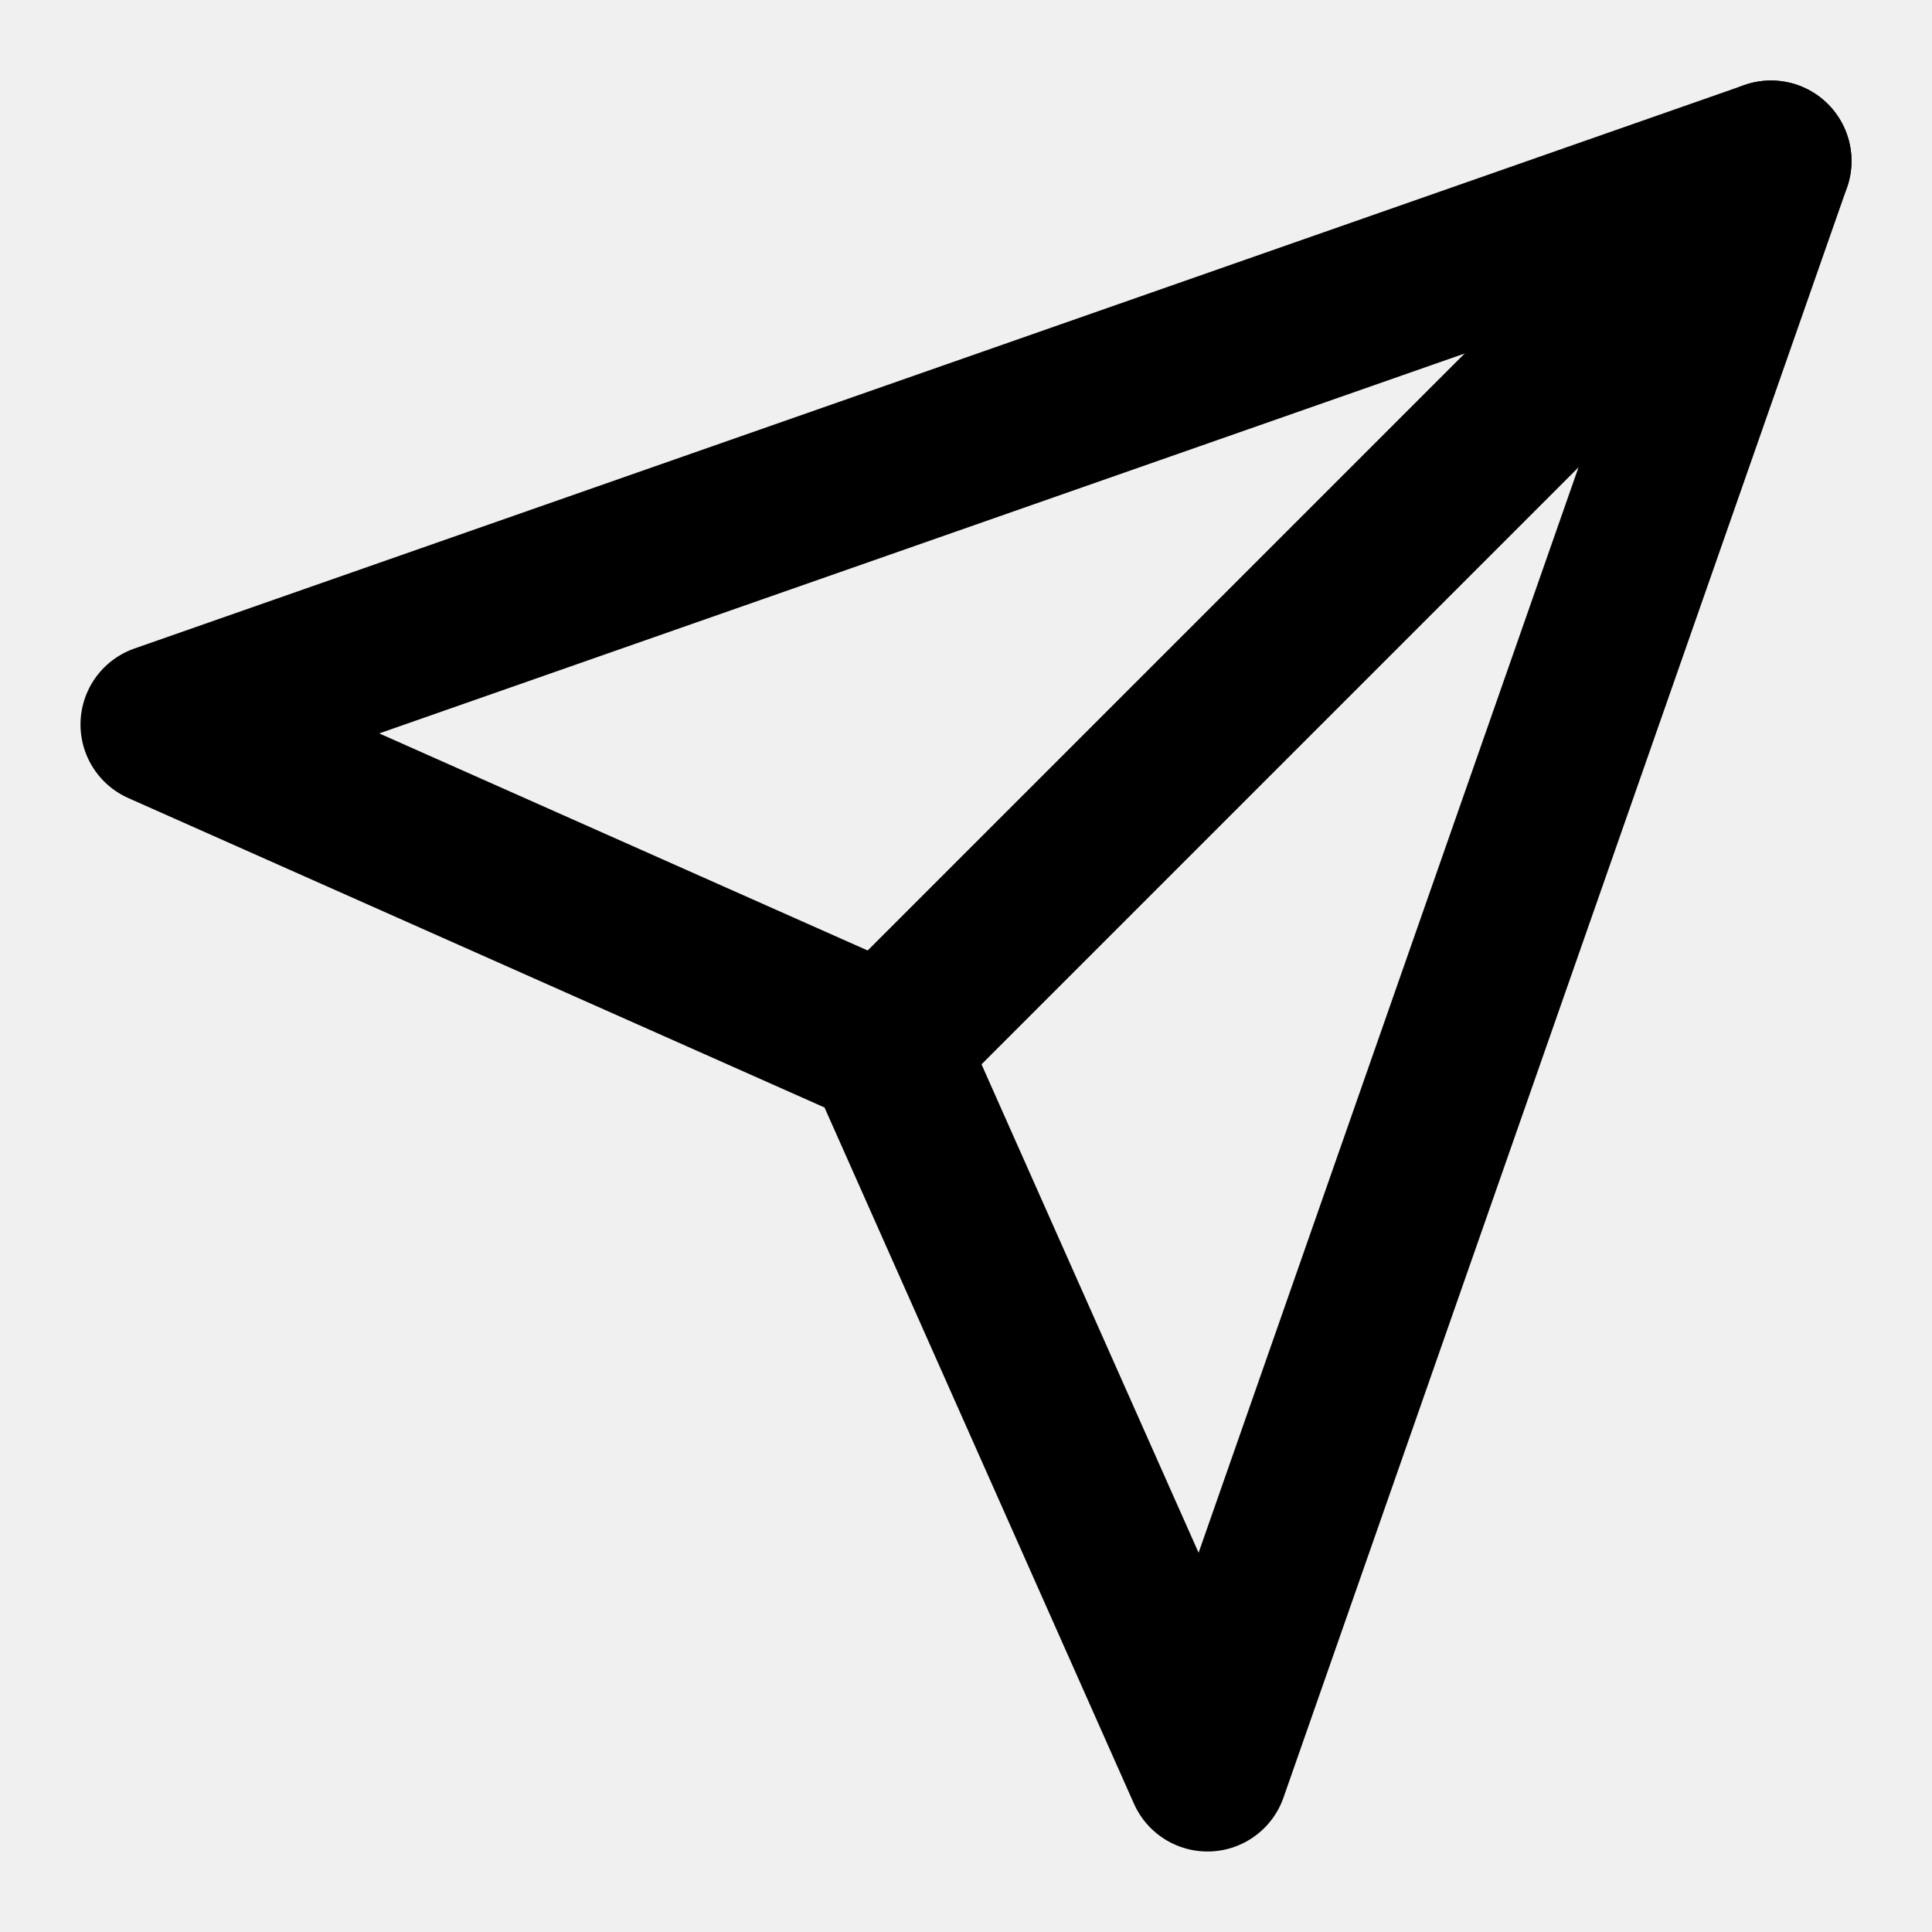
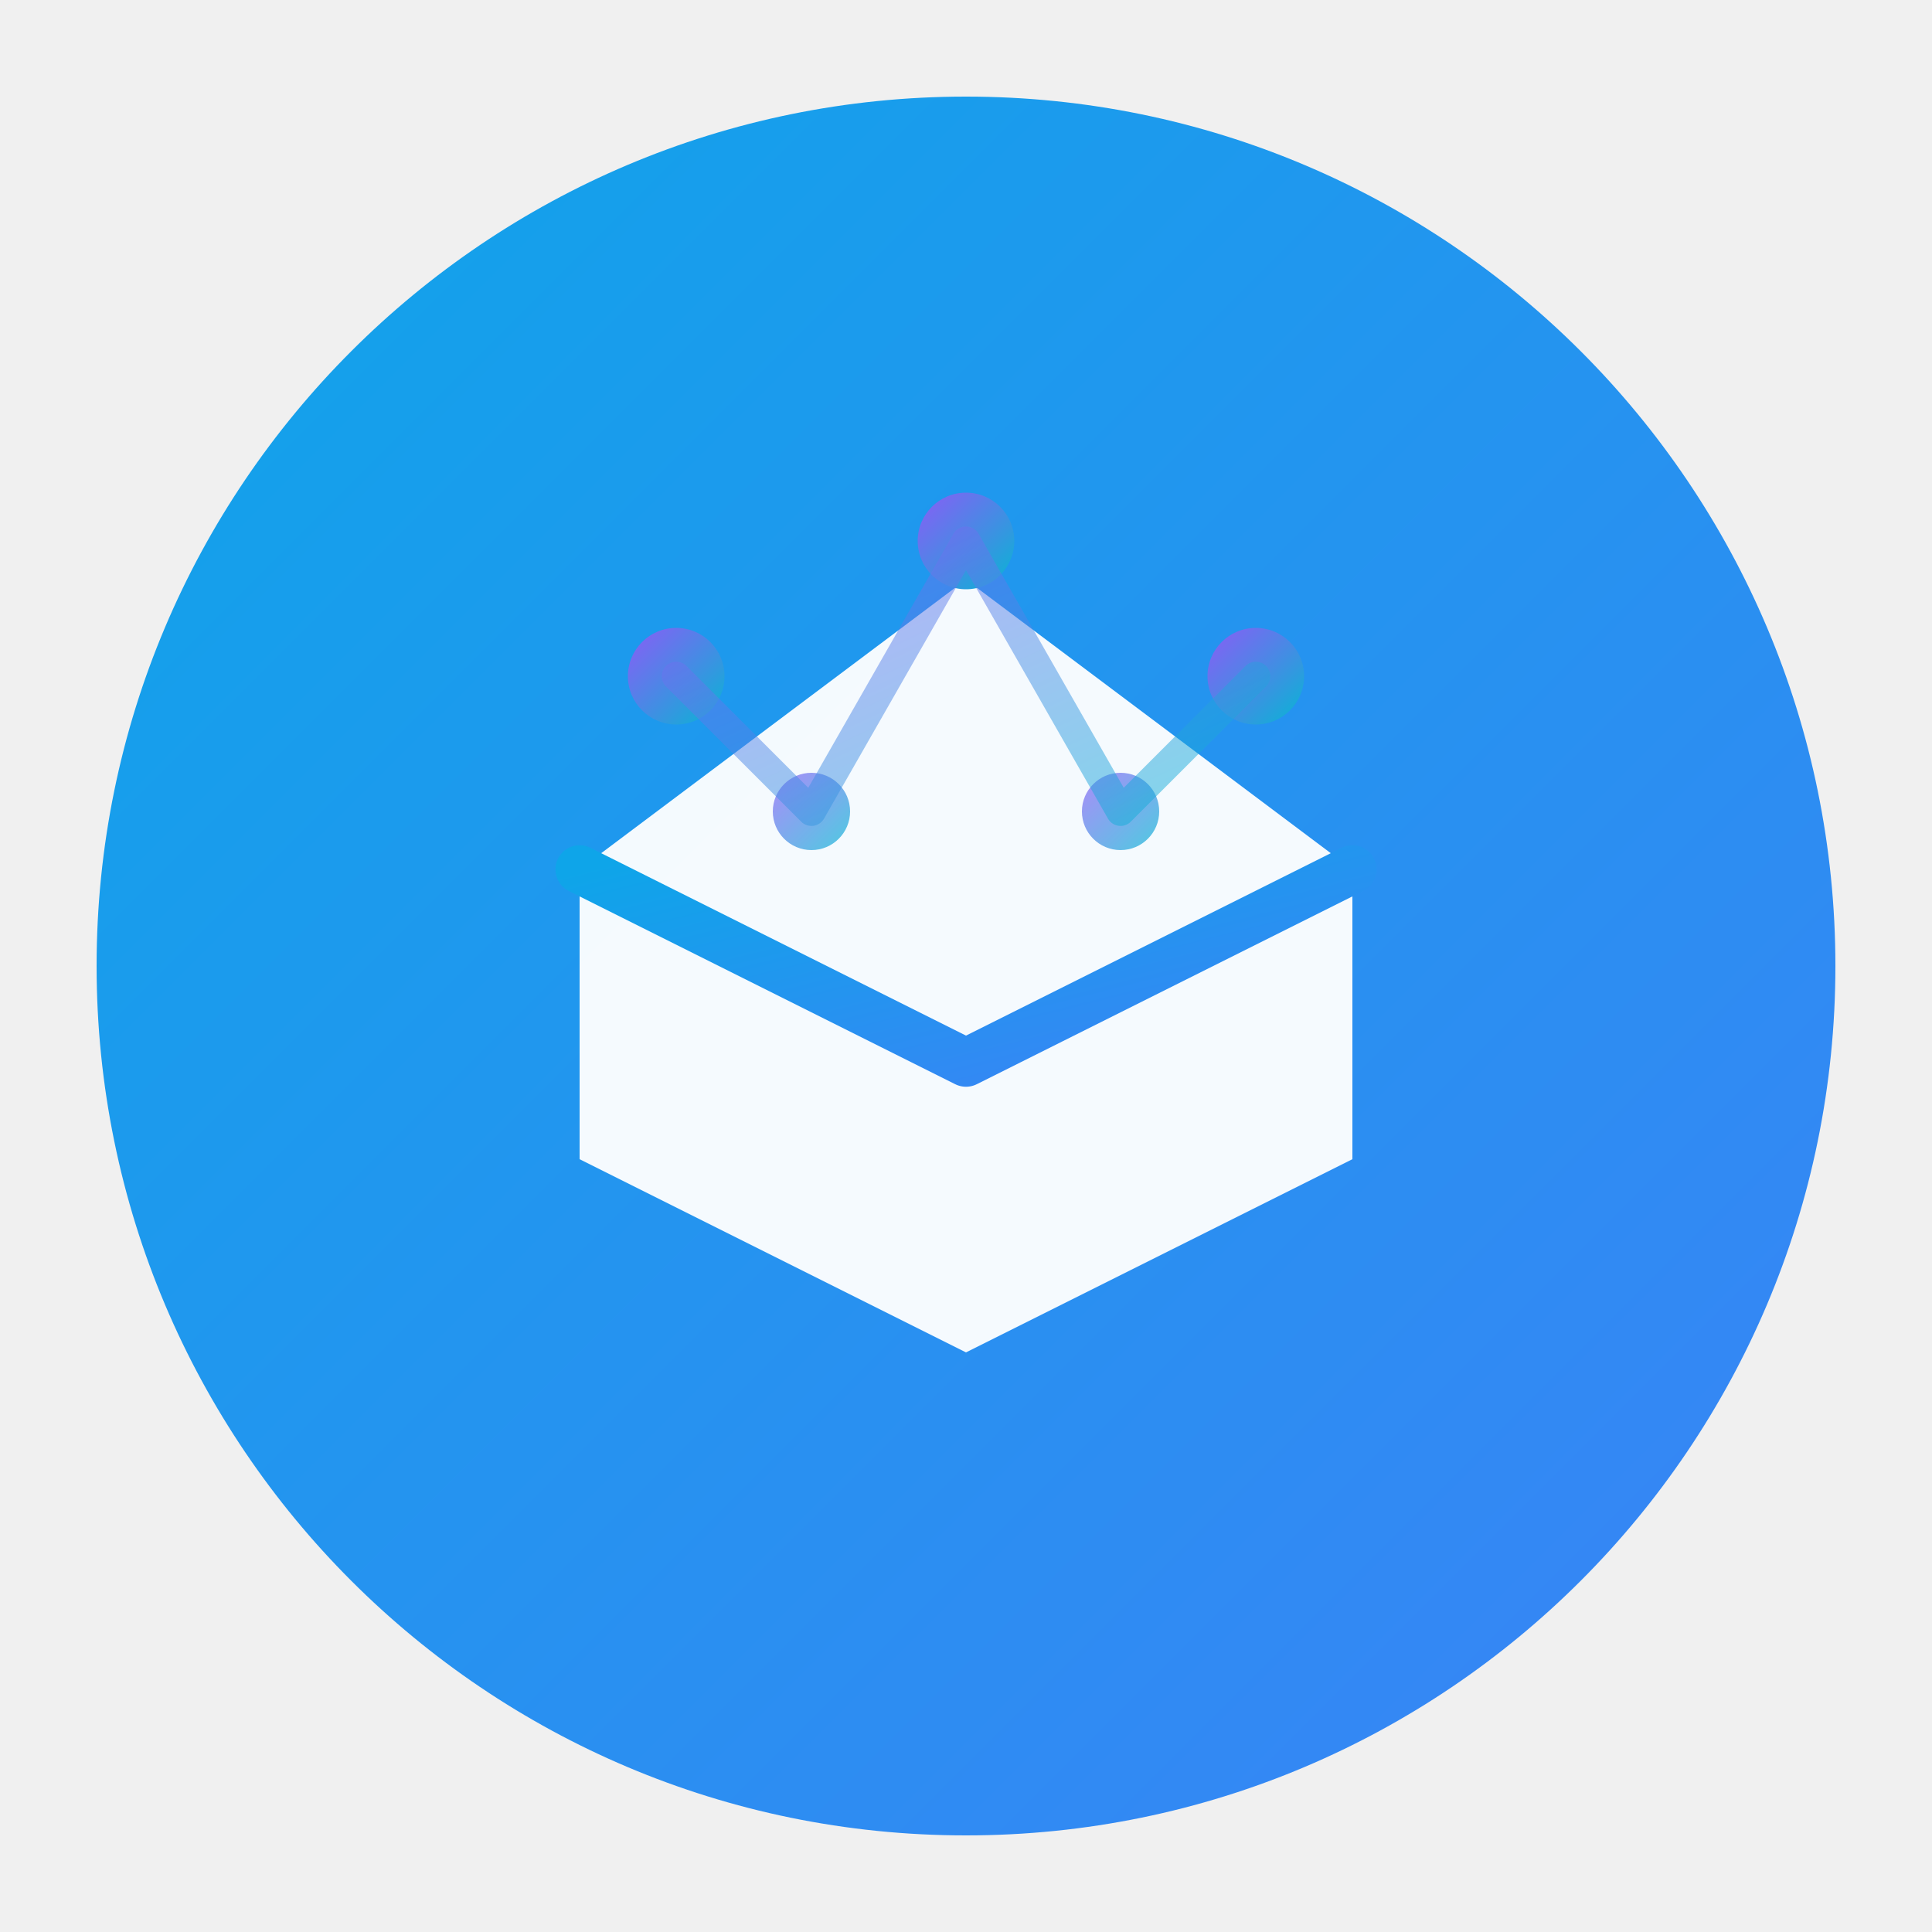
- <svg xmlns="http://www.w3.org/2000/svg" viewBox="0 0 24 24" fill="none" stroke="currentColor" stroke-width="2" stroke-linecap="round" stroke-linejoin="round">
-   <path d="M22 2 11 13" />
-   <path d="m22 2-7 20-4-9-9-4 20-7z" />
+ <svg xmlns="http://www.w3.org/2000/svg" viewBox="0 0 100 100" fill="none">
+   <defs>
+     <linearGradient id="grad1" x1="0%" y1="0%" x2="100%" y2="100%">
+       <stop offset="0%" stop-color="#0ea5e9" />
+       <stop offset="100%" stop-color="#3b82f6" />
+     </linearGradient>
+     <linearGradient id="grad2" x1="0%" y1="0%" x2="100%" y2="100%">
+       <stop offset="0%" stop-color="#8b5cf6" />
+       <stop offset="100%" stop-color="#06b6d4" />
+     </linearGradient>
+   </defs>
+   <circle cx="50" cy="50" r="45" fill="url(#grad1)" />
+   <path d="M30 45 L50 30 L70 45 L70 60 L50 70 L30 60 Z" fill="white" opacity="0.95" />
+   <path d="M30 45 L50 55 L70 45" stroke="url(#grad1)" stroke-width="2.5" fill="none" stroke-linecap="round" stroke-linejoin="round" />
+   <circle cx="35" cy="35" r="2.5" fill="url(#grad2)" />
+   <circle cx="50" cy="28" r="2.5" fill="url(#grad2)" />
+   <circle cx="65" cy="35" r="2.5" fill="url(#grad2)" />
+   <circle cx="42" cy="42" r="2" fill="url(#grad2)" opacity="0.7" />
+   <circle cx="58" cy="42" r="2" fill="url(#grad2)" opacity="0.7" />
+   <path d="M35 35 L42 42 M50 28 L42 42 M50 28 L58 42 M65 35 L58 42" stroke="url(#grad2)" stroke-width="1.5" opacity="0.5" stroke-linecap="round" />
</svg>
